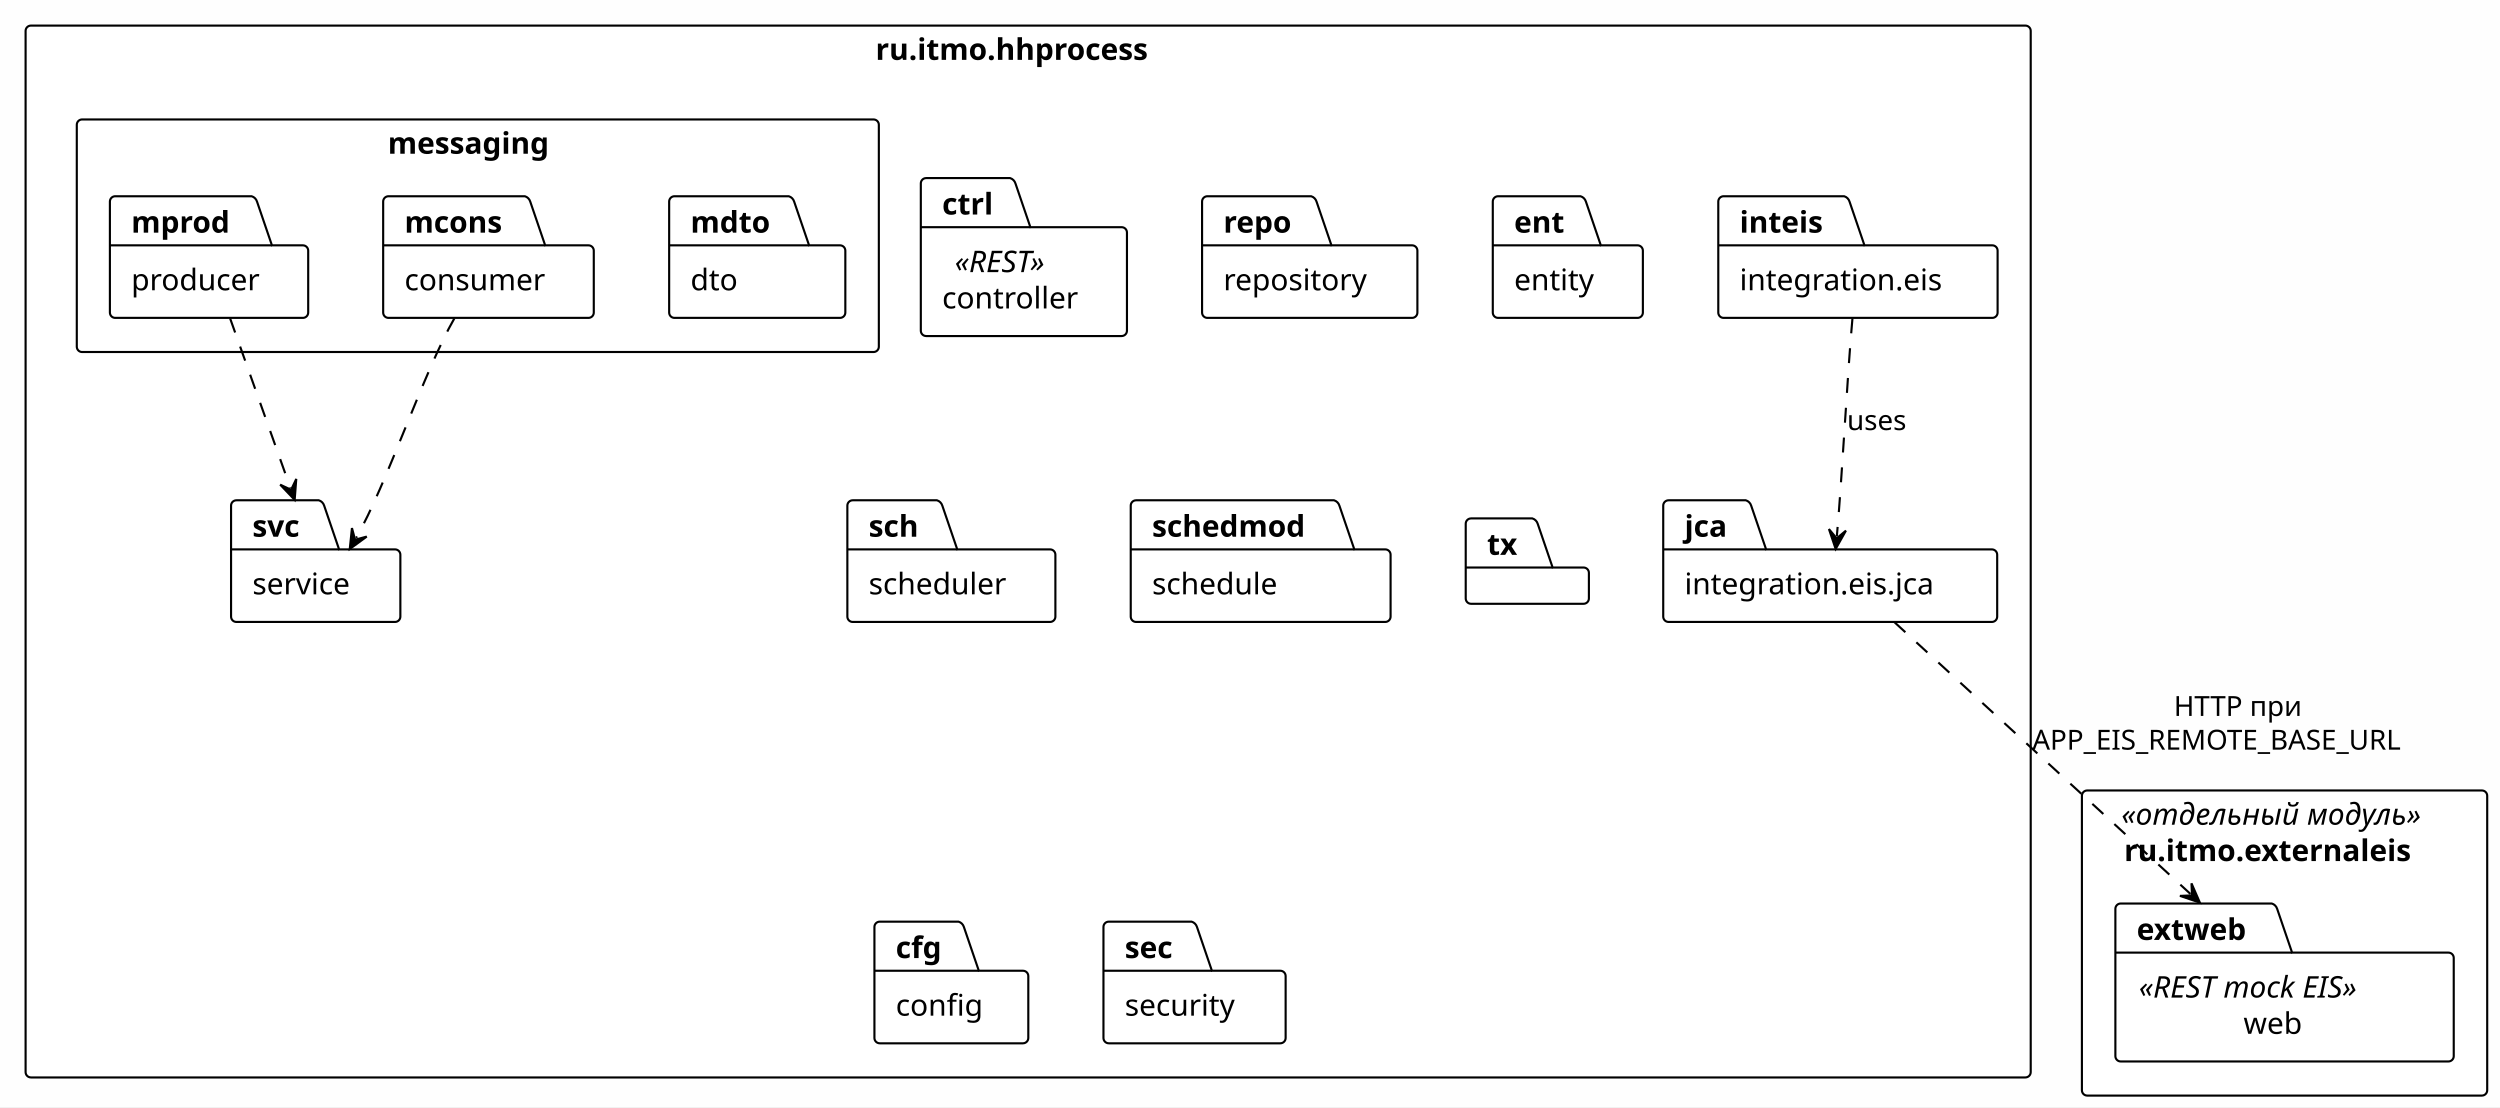
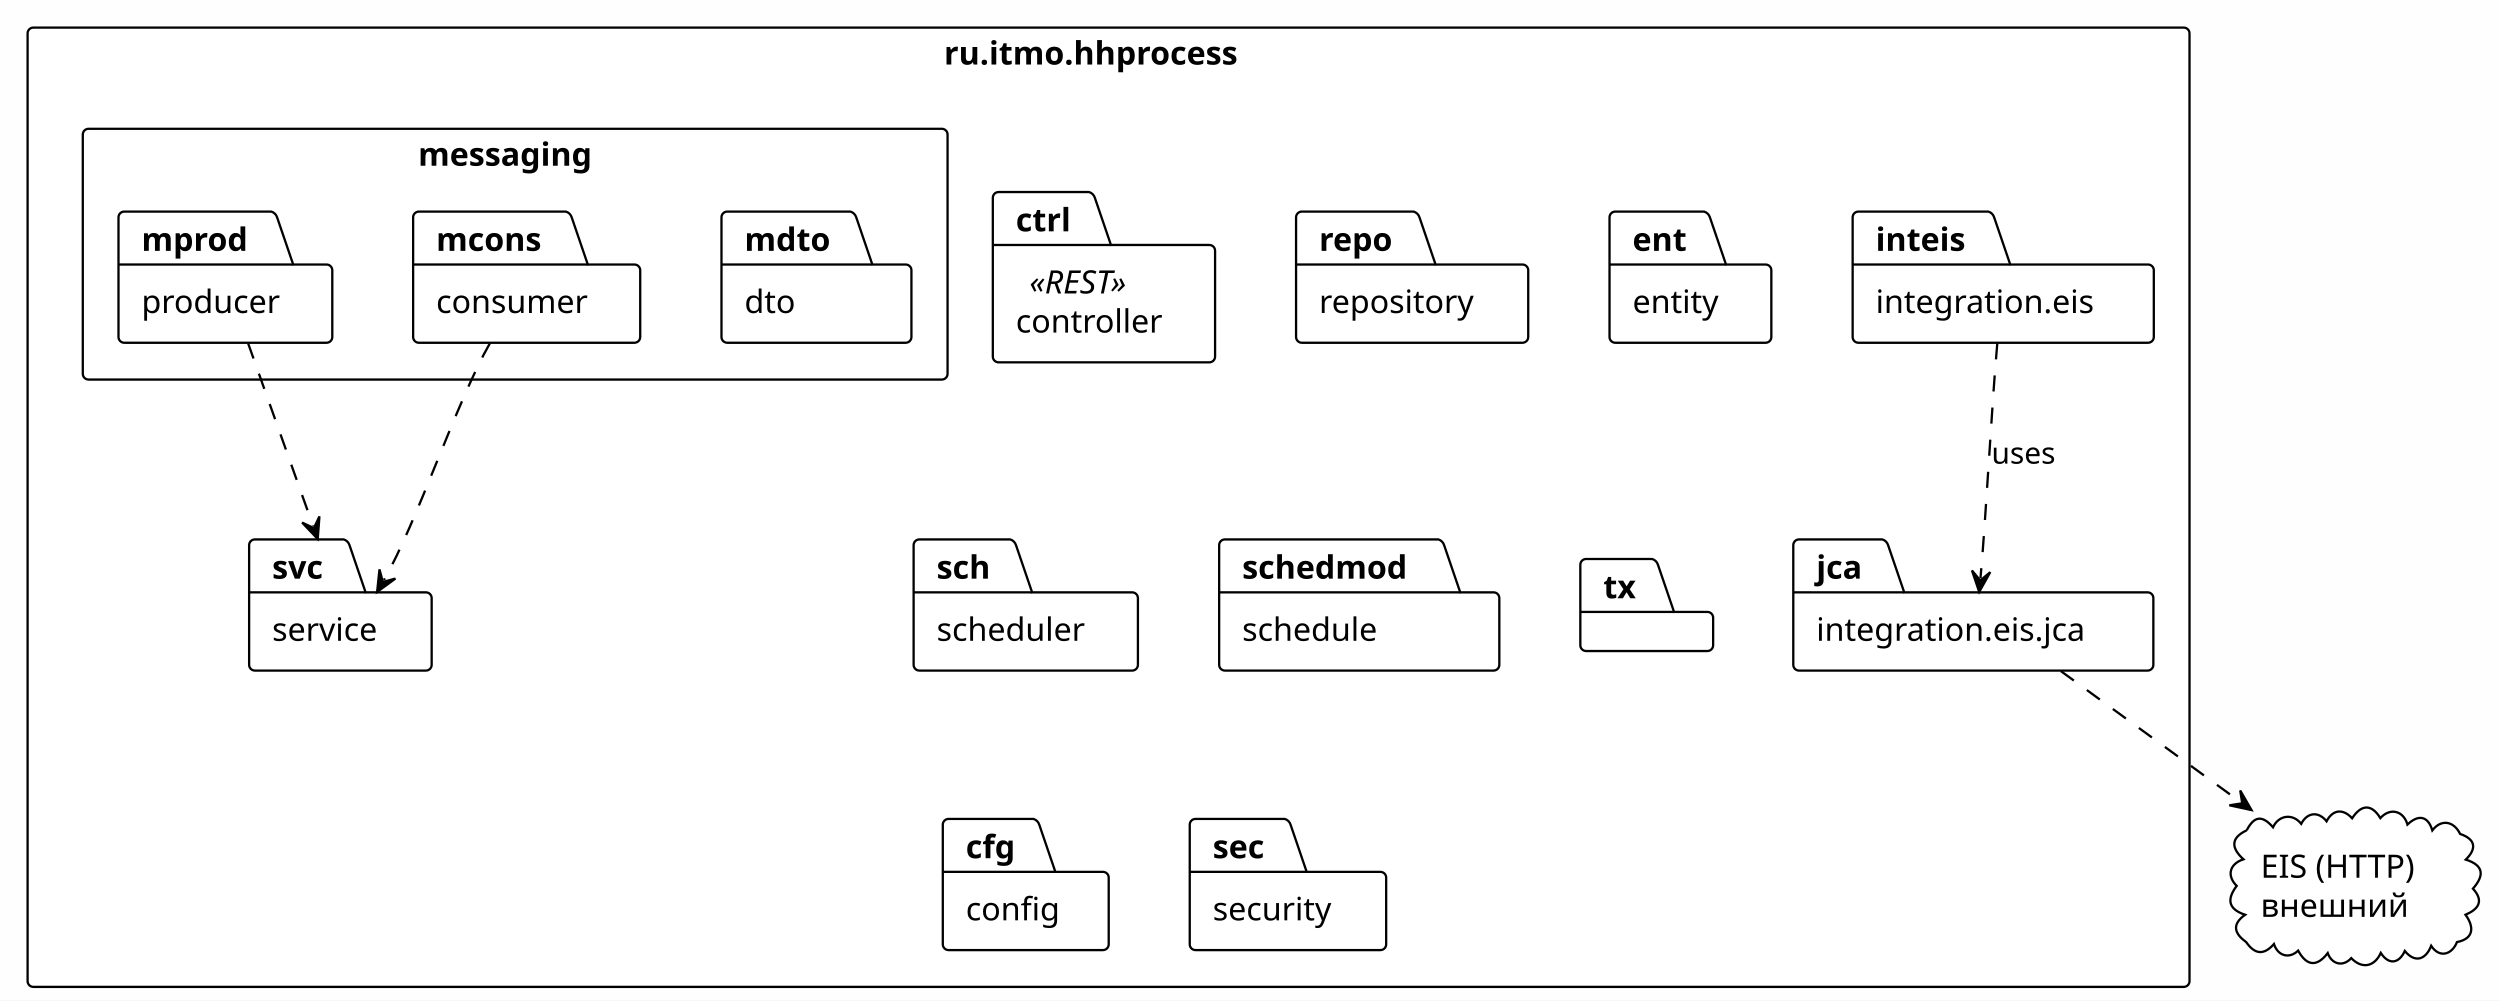
- <svg xmlns="http://www.w3.org/2000/svg" contentStyleType="text/css" data-diagram-type="DESCRIPTION" height="519px" preserveAspectRatio="none" style="width:1172px;height:519px;background:#FEFEFE;" version="1.1" viewBox="0 0 1172 519" width="1172px" zoomAndPan="magnify">
+ <svg xmlns="http://www.w3.org/2000/svg" contentStyleType="text/css" data-diagram-type="DESCRIPTION" height="435px" preserveAspectRatio="none" style="width:1087px;height:435px;background:#FEFEFE;" version="1.1" viewBox="0 0 1087 435" width="1087px" zoomAndPan="magnify">
  <defs />
  <g>
-     <rect fill="#FEFEFE" height="519" style="stroke:none;stroke-width:1;" width="1172" x="0" y="0" />
+     <rect fill="#FEFEFE" height="435" style="stroke:none;stroke-width:1;" width="1087" x="0" y="0" />
    <g class="cluster" data-qualified-name="ru.itmo.hhprocess" data-source-line="5" id="ent0002">
-       <rect fill="#FFFFFF" height="493.1" rx="2.5" ry="2.5" style="stroke:#000000;stroke-width:1;" width="940" x="12" y="12" />
+       <rect fill="#FFFFFF" height="417.1" rx="2.5" ry="2.5" style="stroke:#000000;stroke-width:1;" width="940" x="12" y="12" />
      <text fill="#000000" font-family="Verdana" font-size="14" font-weight="bold" lengthAdjust="spacing" textLength="143.09" x="410.455" y="28.075">ru.itmo.hhprocess</text>
    </g>
    <g class="cluster" data-qualified-name="ru.itmo.hhprocess.msg" data-source-line="10" id="ent0007">
      <rect fill="#FFFFFF" height="109.03" rx="2.5" ry="2.5" style="stroke:#000000;stroke-width:1;" width="376" x="36" y="56" />
      <text fill="#000000" font-family="Verdana" font-size="14" font-weight="bold" lengthAdjust="spacing" textLength="84.41" x="181.795" y="72.075">messaging</text>
    </g>
-     <g class="cluster" data-qualified-name="extroot" data-source-line="28" id="ent0021">
-       <rect fill="#FFFFFF" height="143.04" rx="2.5" ry="2.5" style="stroke:#000000;stroke-width:1;" width="190" x="976" y="370.57" />
-       <text fill="#000000" font-family="Verdana" font-size="14" font-style="italic" lengthAdjust="spacing" textLength="153.036" x="994.482" y="386.645">«отдельный модуль»</text>
-       <text fill="#000000" font-family="Verdana" font-size="14" font-weight="bold" lengthAdjust="spacing" textLength="150.432" x="995.784" y="403.66">ru.itmo.externaleis</text>
-     </g>
    <g class="entity" data-qualified-name="ru.itmo.hhprocess.ctrl" data-source-line="6" id="ent0003">
-       <path d="M434.18,83.49 L473.539,83.49 A3.75,3.75 0 0 1 476.039,85.99 L483.039,106.505 L525.817,106.505 A2.5,2.5 0 0 1 528.317,109.005 L528.317,155.034 A2.5,2.5 0 0 1 525.817,157.534 L434.18,157.534 A2.5,2.5 0 0 1 431.68,155.034 L431.68,85.99 A2.5,2.5 0 0 1 434.18,83.49" fill="#FFFFFF" style="stroke:#000000;stroke-width:1;" />
-       <line style="stroke:#000000;stroke-width:1;" x1="431.68" x2="483.039" y1="106.505" y2="106.505" />
-       <text fill="#000000" font-family="Verdana" font-size="14" font-weight="bold" lengthAdjust="spacing" textLength="26.359" x="441.68" y="100.565">ctrl</text>
-       <text fill="#000000" font-family="Verdana" font-size="14" font-style="italic" lengthAdjust="spacing" textLength="54.831" x="447.583" y="127.58">«REST»</text>
-       <text fill="#000000" font-family="Verdana" font-size="14" lengthAdjust="spacing" textLength="66.637" x="441.68" y="144.595">controller</text>
+       <path d="M434.18,83.5 L473.539,83.5 A3.75,3.75 0 0 1 476.039,86 L483.039,106.515 L525.817,106.515 A2.5,2.5 0 0 1 528.317,109.015 L528.317,155.044 A2.5,2.5 0 0 1 525.817,157.544 L434.18,157.544 A2.5,2.5 0 0 1 431.68,155.044 L431.68,86 A2.5,2.5 0 0 1 434.18,83.5" fill="#FFFFFF" style="stroke:#000000;stroke-width:1;" />
+       <line style="stroke:#000000;stroke-width:1;" x1="431.68" x2="483.039" y1="106.515" y2="106.515" />
+       <text fill="#000000" font-family="Verdana" font-size="14" font-weight="bold" lengthAdjust="spacing" textLength="26.359" x="441.68" y="100.575">ctrl</text>
+       <text fill="#000000" font-family="Verdana" font-size="14" font-style="italic" lengthAdjust="spacing" textLength="54.831" x="447.583" y="127.59">«REST»</text>
+       <text fill="#000000" font-family="Verdana" font-size="14" lengthAdjust="spacing" textLength="66.637" x="441.68" y="144.605">controller</text>
    </g>
    <g class="entity" data-qualified-name="ru.itmo.hhprocess.svc" data-source-line="7" id="ent0004">
      <path d="M110.82,234.54 L149.462,234.54 A3.75,3.75 0 0 1 151.962,237.04 L158.962,257.555 L185.189,257.555 A2.5,2.5 0 0 1 187.689,260.055 L187.689,289.069 A2.5,2.5 0 0 1 185.189,291.569 L110.82,291.569 A2.5,2.5 0 0 1 108.32,289.069 L108.32,237.04 A2.5,2.5 0 0 1 110.82,234.54" fill="#FFFFFF" style="stroke:#000000;stroke-width:1;" />
      <line style="stroke:#000000;stroke-width:1;" x1="108.32" x2="158.962" y1="257.555" y2="257.555" />
      <text fill="#000000" font-family="Verdana" font-size="14" font-weight="bold" lengthAdjust="spacing" textLength="25.642" x="118.32" y="251.615">svc</text>
      <text fill="#000000" font-family="Verdana" font-size="14" lengthAdjust="spacing" textLength="49.369" x="118.32" y="278.63">service</text>
    </g>
    <g class="entity" data-qualified-name="ru.itmo.hhprocess.repo" data-source-line="8" id="ent0005">
      <path d="M566.03,92 L614.686,92 A3.75,3.75 0 0 1 617.186,94.5 L624.186,115.015 L661.973,115.015 A2.5,2.5 0 0 1 664.473,117.515 L664.473,146.529 A2.5,2.5 0 0 1 661.973,149.029 L566.03,149.029 A2.5,2.5 0 0 1 563.53,146.529 L563.53,94.5 A2.5,2.5 0 0 1 566.03,92" fill="#FFFFFF" style="stroke:#000000;stroke-width:1;" />
      <line style="stroke:#000000;stroke-width:1;" x1="563.53" x2="624.186" y1="115.015" y2="115.015" />
      <text fill="#000000" font-family="Verdana" font-size="14" font-weight="bold" lengthAdjust="spacing" textLength="35.656" x="573.53" y="109.075">repo</text>
      <text fill="#000000" font-family="Verdana" font-size="14" lengthAdjust="spacing" textLength="70.943" x="573.53" y="136.09">repository</text>
    </g>
    <g class="entity" data-qualified-name="ru.itmo.hhprocess.ent" data-source-line="9" id="ent0006">
      <path d="M702.32,92 L740.968,92 A3.75,3.75 0 0 1 743.468,94.5 L750.468,115.015 L767.679,115.015 A2.5,2.5 0 0 1 770.179,117.515 L770.179,146.529 A2.5,2.5 0 0 1 767.679,149.029 L702.32,149.029 A2.5,2.5 0 0 1 699.82,146.529 L699.82,94.5 A2.5,2.5 0 0 1 702.32,92" fill="#FFFFFF" style="stroke:#000000;stroke-width:1;" />
      <line style="stroke:#000000;stroke-width:1;" x1="699.82" x2="750.468" y1="115.015" y2="115.015" />
      <text fill="#000000" font-family="Verdana" font-size="14" font-weight="bold" lengthAdjust="spacing" textLength="25.648" x="709.82" y="109.075">ent</text>
      <text fill="#000000" font-family="Verdana" font-size="14" lengthAdjust="spacing" textLength="40.359" x="709.82" y="136.09">entity</text>
    </g>
    <g class="entity" data-qualified-name="ru.itmo.hhprocess.inteis" data-source-line="15" id="ent0011">
      <path d="M808.03,92 L864.554,92 A3.75,3.75 0 0 1 867.054,94.5 L874.054,115.015 L933.976,115.015 A2.5,2.5 0 0 1 936.476,117.515 L936.476,146.529 A2.5,2.5 0 0 1 933.976,149.029 L808.03,149.029 A2.5,2.5 0 0 1 805.53,146.529 L805.53,94.5 A2.5,2.5 0 0 1 808.03,92" fill="#FFFFFF" style="stroke:#000000;stroke-width:1;" />
      <line style="stroke:#000000;stroke-width:1;" x1="805.53" x2="874.054" y1="115.015" y2="115.015" />
      <text fill="#000000" font-family="Verdana" font-size="14" font-weight="bold" lengthAdjust="spacing" textLength="43.524" x="815.53" y="109.075">inteis</text>
      <text fill="#000000" font-family="Verdana" font-size="14" lengthAdjust="spacing" textLength="100.946" x="815.53" y="136.09">integration.eis</text>
    </g>
    <g class="entity" data-qualified-name="ru.itmo.hhprocess.jca" data-source-line="16" id="ent0012">
      <path d="M782.22,234.54 L818.448,234.54 A3.75,3.75 0 0 1 820.948,237.04 L827.948,257.555 L933.78,257.555 A2.5,2.5 0 0 1 936.28,260.055 L936.28,289.069 A2.5,2.5 0 0 1 933.78,291.569 L782.22,291.569 A2.5,2.5 0 0 1 779.72,289.069 L779.72,237.04 A2.5,2.5 0 0 1 782.22,234.54" fill="#FFFFFF" style="stroke:#000000;stroke-width:1;" />
      <line style="stroke:#000000;stroke-width:1;" x1="779.72" x2="827.948" y1="257.555" y2="257.555" />
      <text fill="#000000" font-family="Verdana" font-size="14" font-weight="bold" lengthAdjust="spacing" textLength="23.229" x="789.72" y="251.615">jca</text>
      <text fill="#000000" font-family="Verdana" font-size="14" lengthAdjust="spacing" textLength="126.561" x="789.72" y="278.63">integration.eis.jca</text>
    </g>
    <g class="entity" data-qualified-name="ru.itmo.hhprocess.sch" data-source-line="17" id="ent0013">
      <path d="M399.74,234.54 L439.257,234.54 A3.75,3.75 0 0 1 441.757,237.04 L448.757,257.555 L492.265,257.555 A2.5,2.5 0 0 1 494.765,260.055 L494.765,289.069 A2.5,2.5 0 0 1 492.265,291.569 L399.74,291.569 A2.5,2.5 0 0 1 397.24,289.069 L397.24,237.04 A2.5,2.5 0 0 1 399.74,234.54" fill="#FFFFFF" style="stroke:#000000;stroke-width:1;" />
      <line style="stroke:#000000;stroke-width:1;" x1="397.24" x2="448.757" y1="257.555" y2="257.555" />
      <text fill="#000000" font-family="Verdana" font-size="14" font-weight="bold" lengthAdjust="spacing" textLength="26.517" x="407.24" y="251.615">sch</text>
      <text fill="#000000" font-family="Verdana" font-size="14" lengthAdjust="spacing" textLength="67.525" x="407.24" y="278.63">scheduler</text>
    </g>
    <g class="entity" data-qualified-name="ru.itmo.hhprocess.schedmod" data-source-line="18" id="ent0014">
      <path d="M532.59,234.54 L625.406,234.54 A3.75,3.75 0 0 1 627.906,237.04 L634.906,257.555 L649.406,257.555 A2.5,2.5 0 0 1 651.906,260.055 L651.906,289.069 A2.5,2.5 0 0 1 649.406,291.569 L532.59,291.569 A2.5,2.5 0 0 1 530.09,289.069 L530.09,237.04 A2.5,2.5 0 0 1 532.59,234.54" fill="#FFFFFF" style="stroke:#000000;stroke-width:1;" />
      <line style="stroke:#000000;stroke-width:1;" x1="530.09" x2="634.906" y1="257.555" y2="257.555" />
      <text fill="#000000" font-family="Verdana" font-size="14" font-weight="bold" lengthAdjust="spacing" textLength="79.816" x="540.09" y="251.615">schedmod</text>
      <text fill="#000000" font-family="Verdana" font-size="14" lengthAdjust="spacing" textLength="61.551" x="540.09" y="278.63">schedule</text>
    </g>
    <g class="entity" data-qualified-name="ru.itmo.hhprocess.tx" data-source-line="19" id="ent0015">
-       <path d="M689.63,243.04 L718.373,243.04 A3.75,3.75 0 0 1 720.873,245.54 L727.873,266.055 L742.373,266.055 A2.5,2.5 0 0 1 744.873,268.555 L744.873,280.555 A2.5,2.5 0 0 1 742.373,283.055 L689.63,283.055 A2.5,2.5 0 0 1 687.13,280.555 L687.13,245.54 A2.5,2.5 0 0 1 689.63,243.04" fill="#FFFFFF" style="stroke:#000000;stroke-width:1;" />
-       <line style="stroke:#000000;stroke-width:1;" x1="687.13" x2="727.873" y1="266.055" y2="266.055" />
-       <text fill="#000000" font-family="Verdana" font-size="14" font-weight="bold" lengthAdjust="spacing" textLength="15.743" x="697.13" y="260.115">tx</text>
+       <path d="M689.63,243.05 L718.373,243.05 A3.75,3.75 0 0 1 720.873,245.55 L727.873,266.065 L742.373,266.065 A2.5,2.5 0 0 1 744.873,268.565 L744.873,280.565 A2.5,2.5 0 0 1 742.373,283.065 L689.63,283.065 A2.5,2.5 0 0 1 687.13,280.565 L687.13,245.55 A2.5,2.5 0 0 1 689.63,243.05" fill="#FFFFFF" style="stroke:#000000;stroke-width:1;" />
+       <line style="stroke:#000000;stroke-width:1;" x1="687.13" x2="727.873" y1="266.065" y2="266.065" />
+       <text fill="#000000" font-family="Verdana" font-size="14" font-weight="bold" lengthAdjust="spacing" textLength="15.743" x="697.13" y="260.125">tx</text>
    </g>
    <g class="entity" data-qualified-name="ru.itmo.hhprocess.cfg" data-source-line="20" id="ent0016">
-       <path d="M412.43,432.07 L449.37,432.07 A3.75,3.75 0 0 1 451.87,434.57 L458.87,455.085 L479.567,455.085 A2.5,2.5 0 0 1 482.067,457.585 L482.067,486.599 A2.5,2.5 0 0 1 479.567,489.099 L412.43,489.099 A2.5,2.5 0 0 1 409.93,486.599 L409.93,434.57 A2.5,2.5 0 0 1 412.43,432.07" fill="#FFFFFF" style="stroke:#000000;stroke-width:1;" />
-       <line style="stroke:#000000;stroke-width:1;" x1="409.93" x2="458.87" y1="455.085" y2="455.085" />
-       <text fill="#000000" font-family="Verdana" font-size="14" font-weight="bold" lengthAdjust="spacing" textLength="23.939" x="419.93" y="449.145">cfg</text>
-       <text fill="#000000" font-family="Verdana" font-size="14" lengthAdjust="spacing" textLength="42.137" x="419.93" y="476.16">config</text>
+       <path d="M412.43,356.07 L449.37,356.07 A3.75,3.75 0 0 1 451.87,358.57 L458.87,379.085 L479.567,379.085 A2.5,2.5 0 0 1 482.067,381.585 L482.067,410.599 A2.5,2.5 0 0 1 479.567,413.099 L412.43,413.099 A2.5,2.5 0 0 1 409.93,410.599 L409.93,358.57 A2.5,2.5 0 0 1 412.43,356.07" fill="#FFFFFF" style="stroke:#000000;stroke-width:1;" />
+       <line style="stroke:#000000;stroke-width:1;" x1="409.93" x2="458.87" y1="379.085" y2="379.085" />
+       <text fill="#000000" font-family="Verdana" font-size="14" font-weight="bold" lengthAdjust="spacing" textLength="23.939" x="419.93" y="373.145">cfg</text>
+       <text fill="#000000" font-family="Verdana" font-size="14" lengthAdjust="spacing" textLength="42.137" x="419.93" y="400.16">config</text>
    </g>
    <g class="entity" data-qualified-name="ru.itmo.hhprocess.sec" data-source-line="21" id="ent0017">
-       <path d="M519.8,432.07 L558.64,432.07 A3.75,3.75 0 0 1 561.14,434.57 L568.14,455.085 L600.205,455.085 A2.5,2.5 0 0 1 602.705,457.585 L602.705,486.599 A2.5,2.5 0 0 1 600.205,489.099 L519.8,489.099 A2.5,2.5 0 0 1 517.3,486.599 L517.3,434.57 A2.5,2.5 0 0 1 519.8,432.07" fill="#FFFFFF" style="stroke:#000000;stroke-width:1;" />
-       <line style="stroke:#000000;stroke-width:1;" x1="517.3" x2="568.14" y1="455.085" y2="455.085" />
-       <text fill="#000000" font-family="Verdana" font-size="14" font-weight="bold" lengthAdjust="spacing" textLength="25.84" x="527.3" y="449.145">sec</text>
-       <text fill="#000000" font-family="Verdana" font-size="14" lengthAdjust="spacing" textLength="55.405" x="527.3" y="476.16">security</text>
+       <path d="M519.8,356.07 L558.64,356.07 A3.75,3.75 0 0 1 561.14,358.57 L568.14,379.085 L600.205,379.085 A2.5,2.5 0 0 1 602.705,381.585 L602.705,410.599 A2.5,2.5 0 0 1 600.205,413.099 L519.8,413.099 A2.5,2.5 0 0 1 517.3,410.599 L517.3,358.57 A2.5,2.5 0 0 1 519.8,356.07" fill="#FFFFFF" style="stroke:#000000;stroke-width:1;" />
+       <line style="stroke:#000000;stroke-width:1;" x1="517.3" x2="568.14" y1="379.085" y2="379.085" />
+       <text fill="#000000" font-family="Verdana" font-size="14" font-weight="bold" lengthAdjust="spacing" textLength="25.84" x="527.3" y="373.145">sec</text>
+       <text fill="#000000" font-family="Verdana" font-size="14" lengthAdjust="spacing" textLength="55.405" x="527.3" y="400.16">security</text>
    </g>
    <g class="entity" data-qualified-name="ru.itmo.hhprocess.msg.mprod" data-source-line="11" id="ent0008">
      <path d="M54.02,92 L117.982,92 A3.75,3.75 0 0 1 120.482,94.5 L127.482,115.015 L141.982,115.015 A2.5,2.5 0 0 1 144.482,117.515 L144.482,146.529 A2.5,2.5 0 0 1 141.982,149.029 L54.02,149.029 A2.5,2.5 0 0 1 51.52,146.529 L51.52,94.5 A2.5,2.5 0 0 1 54.02,92" fill="#FFFFFF" style="stroke:#000000;stroke-width:1;" />
      <line style="stroke:#000000;stroke-width:1;" x1="51.52" x2="127.482" y1="115.015" y2="115.015" />
      <text fill="#000000" font-family="Verdana" font-size="14" font-weight="bold" lengthAdjust="spacing" textLength="50.962" x="61.52" y="109.075">mprod</text>
      <text fill="#000000" font-family="Verdana" font-size="14" lengthAdjust="spacing" textLength="62.385" x="61.52" y="136.09">producer</text>
    </g>
    <g class="entity" data-qualified-name="ru.itmo.hhprocess.msg.mcons" data-source-line="12" id="ent0009">
      <path d="M182.13,92 L246.071,92 A3.75,3.75 0 0 1 248.571,94.5 L255.571,115.015 L275.865,115.015 A2.5,2.5 0 0 1 278.365,117.515 L278.365,146.529 A2.5,2.5 0 0 1 275.865,149.029 L182.13,149.029 A2.5,2.5 0 0 1 179.63,146.529 L179.63,94.5 A2.5,2.5 0 0 1 182.13,92" fill="#FFFFFF" style="stroke:#000000;stroke-width:1;" />
      <line style="stroke:#000000;stroke-width:1;" x1="179.63" x2="255.571" y1="115.015" y2="115.015" />
      <text fill="#000000" font-family="Verdana" font-size="14" font-weight="bold" lengthAdjust="spacing" textLength="50.941" x="189.63" y="109.075">mcons</text>
      <text fill="#000000" font-family="Verdana" font-size="14" lengthAdjust="spacing" textLength="68.735" x="189.63" y="136.09">consumer</text>
    </g>
    <g class="entity" data-qualified-name="ru.itmo.hhprocess.msg.mdto" data-source-line="13" id="ent0010">
      <path d="M316.2,92 L369.792,92 A3.75,3.75 0 0 1 372.292,94.5 L379.292,115.015 L393.792,115.015 A2.5,2.5 0 0 1 396.292,117.515 L396.292,146.529 A2.5,2.5 0 0 1 393.792,149.029 L316.2,149.029 A2.5,2.5 0 0 1 313.7,146.529 L313.7,94.5 A2.5,2.5 0 0 1 316.2,92" fill="#FFFFFF" style="stroke:#000000;stroke-width:1;" />
      <line style="stroke:#000000;stroke-width:1;" x1="313.7" x2="379.292" y1="115.015" y2="115.015" />
      <text fill="#000000" font-family="Verdana" font-size="14" font-weight="bold" lengthAdjust="spacing" textLength="40.592" x="323.7" y="109.075">mdto</text>
      <text fill="#000000" font-family="Verdana" font-size="14" lengthAdjust="spacing" textLength="22.736" x="323.7" y="136.09">dto</text>
    </g>
-     <g class="entity" data-qualified-name="extroot.extweb" data-source-line="29" id="ent0022">
-       <path d="M994.19,423.57 L1065.029,423.57 A3.75,3.75 0 0 1 1067.529,426.07 L1074.529,446.585 L1147.812,446.585 A2.5,2.5 0 0 1 1150.312,449.085 L1150.312,495.114 A2.5,2.5 0 0 1 1147.812,497.614 L994.19,497.614 A2.5,2.5 0 0 1 991.69,495.114 L991.69,426.07 A2.5,2.5 0 0 1 994.19,423.57" fill="#FFFFFF" style="stroke:#000000;stroke-width:1;" />
-       <line style="stroke:#000000;stroke-width:1;" x1="991.69" x2="1074.529" y1="446.585" y2="446.585" />
-       <text fill="#000000" font-family="Verdana" font-size="14" font-weight="bold" lengthAdjust="spacing" textLength="57.839" x="1001.69" y="440.645">extweb</text>
-       <text fill="#000000" font-family="Verdana" font-size="14" font-style="italic" lengthAdjust="spacing" textLength="126.622" x="1002.69" y="467.66">«REST mock EIS»</text>
-       <text fill="#000000" font-family="Verdana" font-size="14" lengthAdjust="spacing" textLength="28.52" x="1051.741" y="484.675">web</text>
+     <g class="entity" data-qualified-name="eiscloud" data-source-line="28" id="ent0021">
+       <path d="M976.873,361.014 C980.187,354.657 983.637,354.381 988.303,359.689 C990.8,354.365 996.85,353.522 1000.564,358.197 C1003.182,353.169 1008.023,352.62 1011.593,357.091 C1014.364,351.827 1018.826,351.549 1022.709,355.79 C1026.588,349.864 1031.023,349.26 1034.977,355.716 C1039.235,350.969 1045.056,352.509 1046.765,358.512 C1051.3,354.192 1055.602,354.454 1057.573,361.051 C1061.573,355.871 1067.003,357.127 1069.652,362.584 C1076.347,364.88 1077.039,368.882 1072.129,373.751 C1080.062,376.313 1080.225,380.649 1075.235,386.387 C1080.173,391.798 1077.618,395.335 1072.003,397.742 C1075.698,402.79 1075.918,408.108 1068.291,409.619 C1066.182,414.992 1060.759,416.868 1057.068,411.233 C1054.817,417.167 1050.112,418.978 1045.614,413.487 C1043.029,419.077 1038.643,419.649 1035.165,414.344 C1032.37,420.387 1027.036,421.464 1022.326,416.599 C1018.677,420.588 1013.845,419.258 1012.092,414.405 C1007.325,420.613 1002.927,420.06 999.239,413.334 C995.175,417.168 990.365,415.515 988.714,410.473 C984.255,415.485 980.392,414.995 976.646,409.641 C971.46,405.874 970.272,401.957 976.165,397.742 C968.796,395.285 968.108,391.062 972.517,385.184 C967.941,380.607 969.556,375.558 975.442,373.629 C970.2,368.801 969.652,364.429 976.873,361.014" fill="#FFFFFF" style="stroke:#000000;stroke-width:1;" />
+       <text fill="#000000" font-family="Verdana" font-size="14" lengthAdjust="spacing" textLength="78.169" x="982.92" y="381.645">EIS (HTTP)</text>
+       <text fill="#000000" font-family="Verdana" font-size="14" lengthAdjust="spacing" textLength="64.695" x="982.92" y="398.66">внешний</text>
    </g>
    <g class="link" data-entity-1="ent0011" data-entity-2="ent0012" data-link-type="dependency" data-source-line="24" id="lnk18">
-       <path d="M868.43,149.28 C866.15,173.92 863.393,226.76 861.113,251.38" fill="none" id="inteis-to-jca" style="stroke:#000000;stroke-width:1;stroke-dasharray:7,7;" />
-       <polygon fill="#000000" points="860.56,257.355,865.373,248.762,861.021,252.376,857.407,248.024,860.56,257.355" style="stroke:#000000;stroke-width:1;" />
+       <path d="M868.43,149.28 C866.15,173.92 863.393,226.77 861.113,251.39" fill="none" id="inteis-to-jca" style="stroke:#000000;stroke-width:1;stroke-dasharray:7,7;" />
+       <polygon fill="#000000" points="860.56,257.365,865.373,248.772,861.021,252.386,857.407,248.034,860.56,257.365" style="stroke:#000000;stroke-width:1;" />
      <text fill="#000000" font-family="Verdana" font-size="13" lengthAdjust="spacing" textLength="29.517" x="865.89" y="201.61">uses</text>
    </g>
    <g class="link" data-entity-1="ent0009" data-entity-2="ent0004" data-link-type="dependency" data-source-line="25" id="lnk19">
-       <path d="M213,149.28 C198.8,173.92 181.156,227.536 166.966,252.156" fill="none" id="mcons-to-svc" style="stroke:#000000;stroke-width:1;stroke-dasharray:7,7;" />
-       <polygon fill="#000000" points="163.97,257.355,171.93,251.554,166.467,253.023,164.999,247.56,163.97,257.355" style="stroke:#000000;stroke-width:1;" />
+       <path d="M213,149.28 C198.8,173.92 181.156,227.546 166.966,252.166" fill="none" id="mcons-to-svc" style="stroke:#000000;stroke-width:1;stroke-dasharray:7,7;" />
+       <polygon fill="#000000" points="163.97,257.365,171.93,251.565,166.467,253.033,164.999,247.57,163.97,257.365" style="stroke:#000000;stroke-width:1;" />
    </g>
    <g class="link" data-entity-1="ent0008" data-entity-2="ent0004" data-link-type="dependency" data-source-line="26" id="lnk20">
-       <path d="M107.88,149.28 C116.64,173.92 127.369,204.067 136.129,228.687" fill="none" id="mprod-to-svc" style="stroke:#000000;stroke-width:1;stroke-dasharray:7,7;" />
-       <polygon fill="#000000" points="138.14,234.34,138.892,224.52,136.464,229.629,131.355,227.202,138.14,234.34" style="stroke:#000000;stroke-width:1;" />
+       <path d="M107.88,149.28 C116.64,173.92 127.369,204.077 136.129,228.697" fill="none" id="mprod-to-svc" style="stroke:#000000;stroke-width:1;stroke-dasharray:7,7;" />
+       <polygon fill="#000000" points="138.14,234.35,138.892,224.53,136.464,229.639,131.355,227.212,138.14,234.35" style="stroke:#000000;stroke-width:1;" />
    </g>
-     <g class="link" data-entity-1="ent0012" data-entity-2="ent0022" data-link-type="dependency" data-source-line="32" id="lnk23">
-       <path d="M888.07,291.65 C925.56,326.08 985.36,380.973 1026.88,419.083" fill="none" id="jca-to-extweb" style="stroke:#000000;stroke-width:1;stroke-dasharray:7,7;" />
-       <polygon fill="#000000" points="1031.3,423.14,1027.374,414.107,1027.616,419.759,1021.965,420.001,1031.3,423.14" style="stroke:#000000;stroke-width:1;" />
-       <text fill="#000000" font-family="Verdana" font-size="13" lengthAdjust="spacing" textLength="62.905" x="1019.086" y="335.64">HTTP при</text>
-       <text fill="#000000" font-family="Verdana" font-size="13" lengthAdjust="spacing" textLength="195.578" x="952.75" y="351.439">APP_EIS_REMOTE_BASE_URL</text>
+     <g class="link" data-entity-1="ent0012" data-entity-2="ent0021" data-link-type="dependency" data-source-line="29" id="lnk22">
+       <path d="M896.04,291.78 C920.83,309.85 948.382,329.925 974.112,348.685" fill="none" id="jca-to-eiscloud" style="stroke:#000000;stroke-width:1;stroke-dasharray:7,7;" />
+       <polygon fill="#000000" points="978.96,352.22,974.044,343.686,974.92,349.274,969.331,350.15,978.96,352.22" style="stroke:#000000;stroke-width:1;" />
    </g>
  </g>
</svg>
